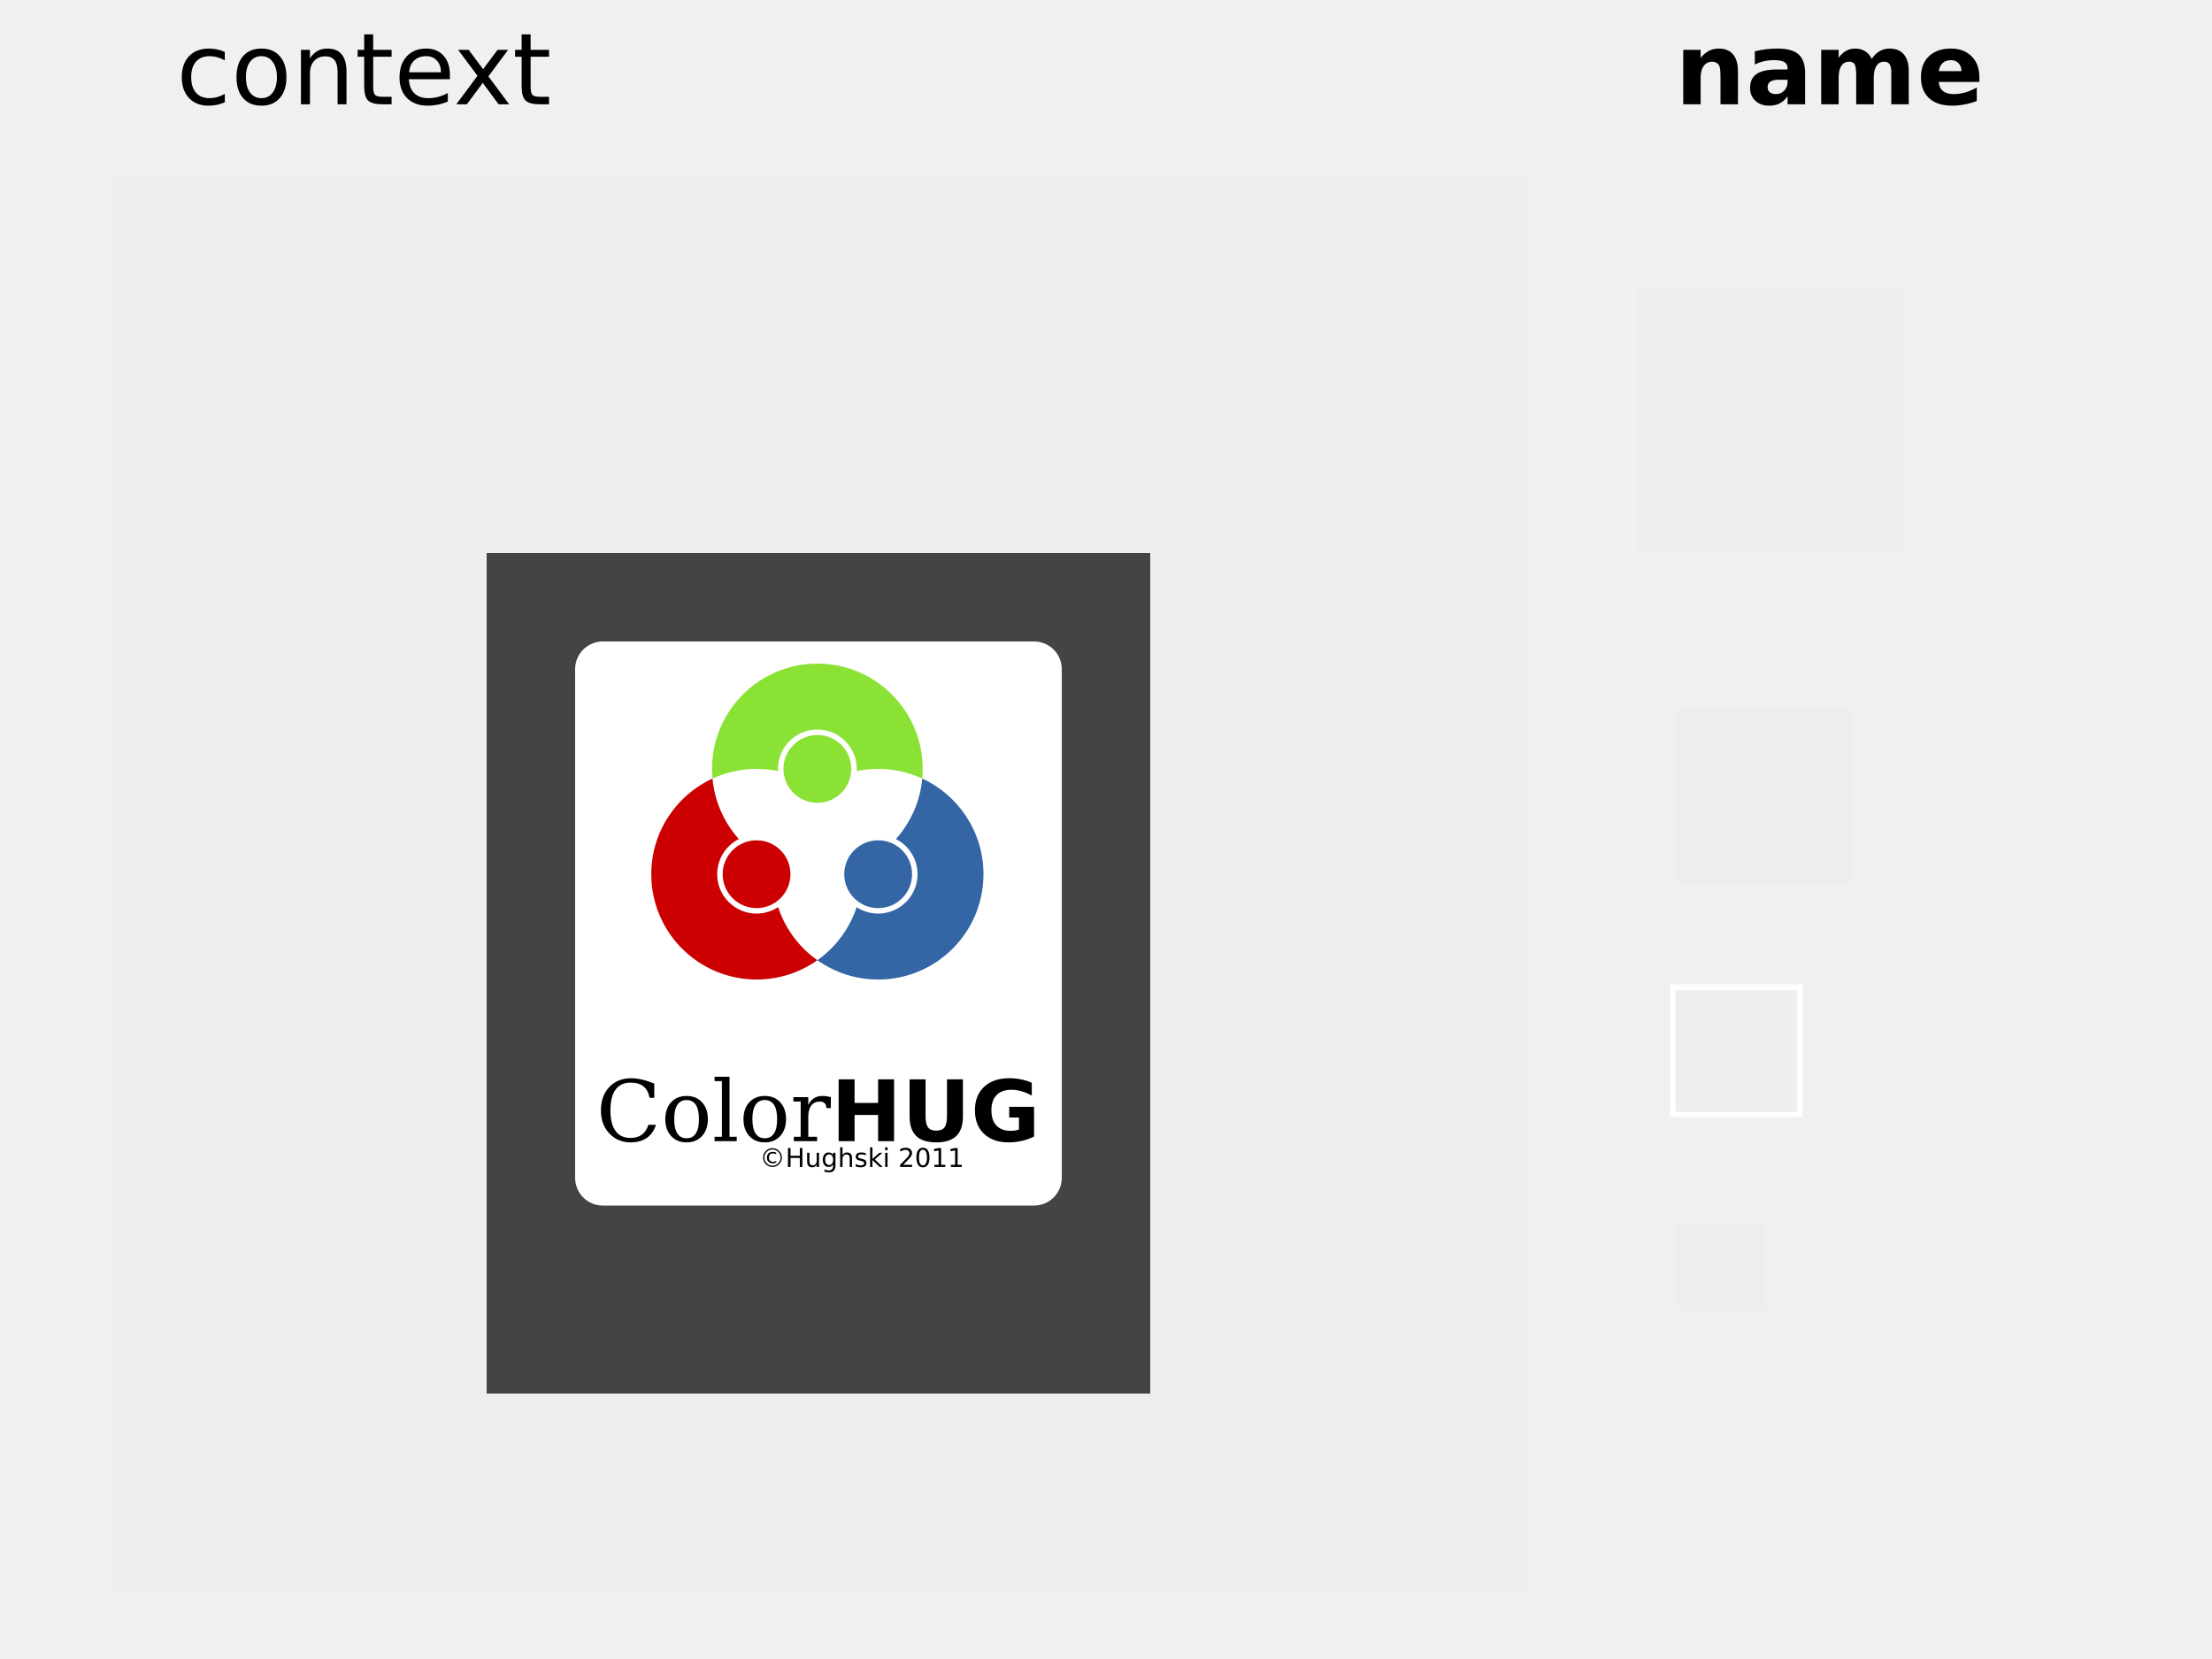
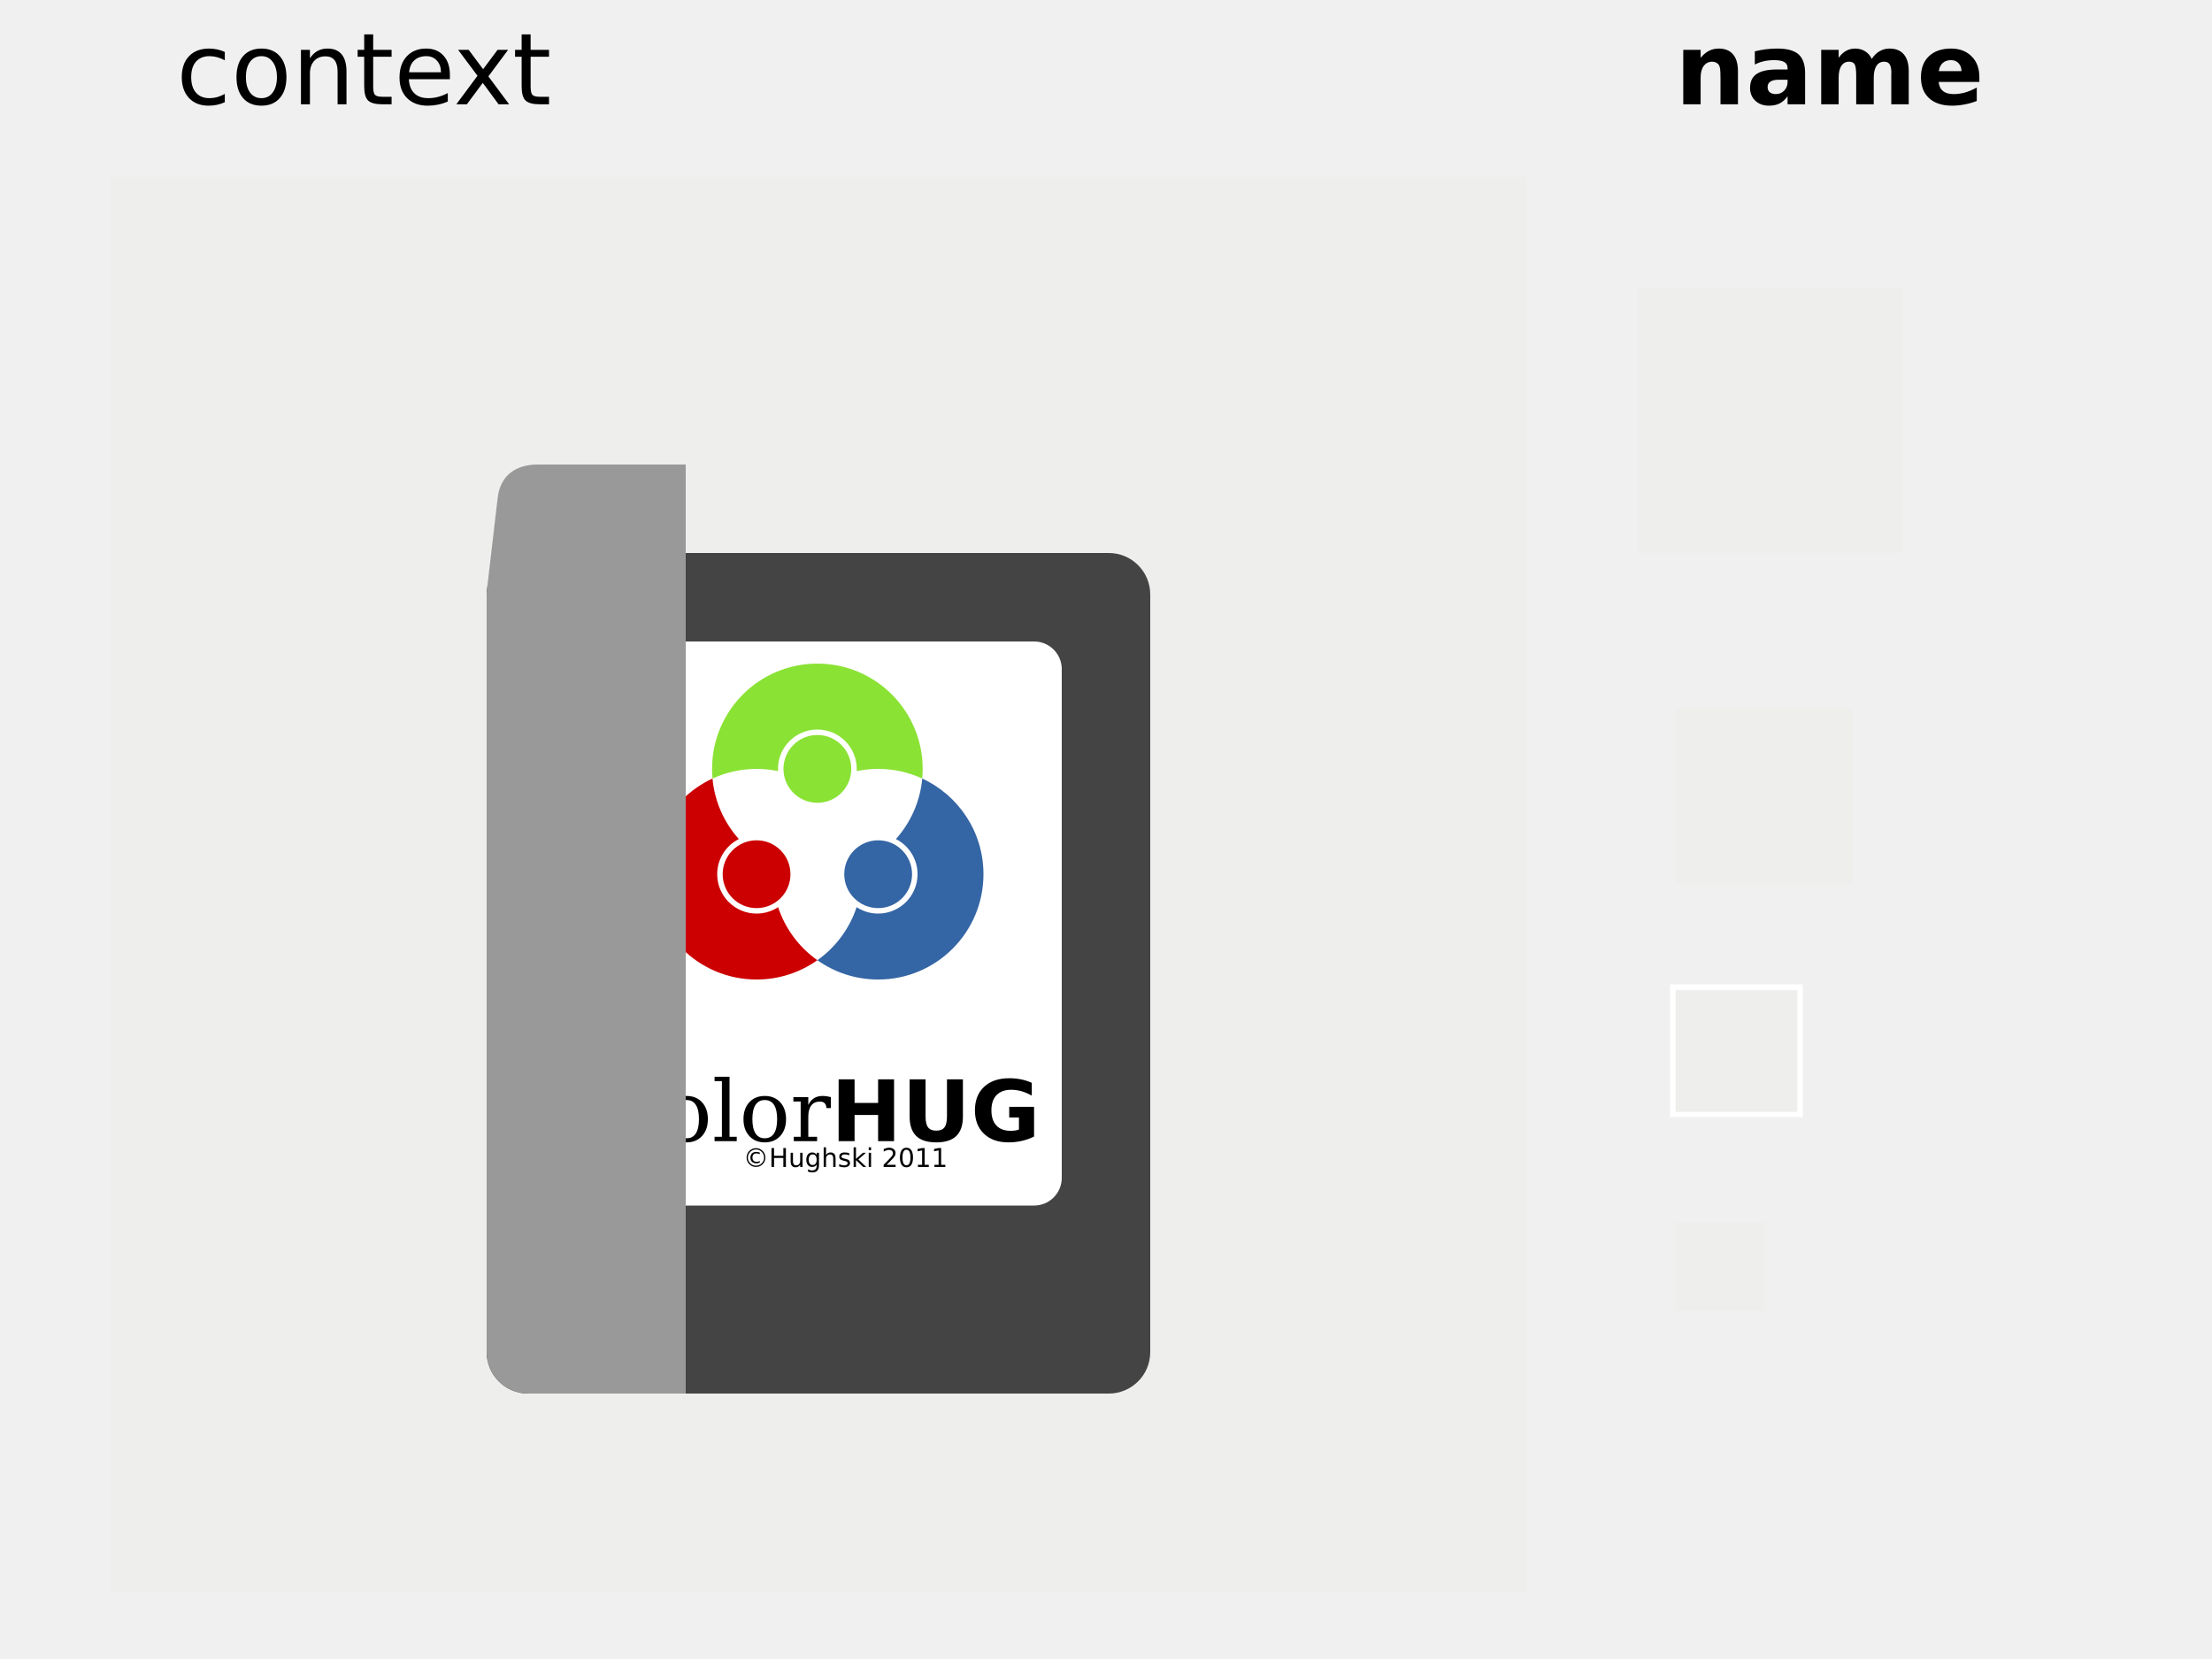
<svg xmlns="http://www.w3.org/2000/svg" width="400" height="300" id="svg11300" version="1.0" style="display:inline;enable-background:new">
  <defs id="defs3" />
  <g style="display:inline" id="layer1">
    <g id="layer2" style="display:inline">
      <rect style="fill:#eeeeec;fill-opacity:1;fill-rule:nonzero;stroke:none;stroke-width:2;marker:none;visibility:visible;display:inline;overflow:visible;enable-background:accumulate" id="rect6284" width="48" height="48" x="296.062" y="51.996" />
      <rect y="127.996" x="303" height="32" width="32" id="rect6592" style="fill:#eeeeec;fill-opacity:1;fill-rule:nonzero;stroke:none;stroke-width:2;marker:none;visibility:visible;display:inline;overflow:visible;enable-background:accumulate" />
      <rect y="178" x="302" height="24" width="24" id="rect5028" style="fill:#ffffff;fill-opacity:1;fill-rule:nonzero;stroke:none;stroke-width:2;marker:none;visibility:visible;display:inline;overflow:visible;enable-background:accumulate" />
      <rect y="221" x="303" height="16" width="16" id="rect6833" style="fill:#eeeeec;fill-opacity:1;fill-rule:nonzero;stroke:none;stroke-width:2;marker:none;visibility:visible;display:inline;overflow:visible;enable-background:accumulate" />
      <rect style="fill:#eeeeec;fill-opacity:1;fill-rule:nonzero;stroke:none;stroke-width:2;marker:none;visibility:visible;display:inline;overflow:visible;enable-background:accumulate" id="rect6749" width="22" height="22" x="303" y="179.059" />
      <text id="context" style="font-size:18px;font-style:normal;font-variant:normal;font-weight:normal;font-stretch:normal;fill:#000000;fill-opacity:1;stroke:none;display:inline;enable-background:new;font-family:DejaVu Sans;-inkscape-font-specification:DejaVu Sans" x="31.871" xml:space="preserve" y="18.86">
        <tspan id="tspan2716" x="31.871" y="18.86" style="font-style:normal;font-variant:normal;font-weight:normal;font-stretch:normal;font-family:DejaVu Sans;-inkscape-font-specification:DejaVu Sans">context</tspan>
      </text>
      <text id="icon-name" style="font-size:18px;font-style:normal;font-variant:normal;font-weight:bold;font-stretch:normal;text-align:start;line-height:125%;writing-mode:lr-tb;text-anchor:start;fill:#000000;fill-opacity:1;stroke:none;display:inline;enable-background:new;font-family:DejaVu Sans;-inkscape-font-specification:DejaVu Sans Bold" x="302.871" xml:space="preserve" y="18.86">
        <tspan id="tspan3023" x="302.871" y="18.86" style="font-size:18px;font-style:normal;font-variant:normal;font-weight:bold;font-stretch:normal;font-family:DejaVu Sans;-inkscape-font-specification:DejaVu Sans Bold">name</tspan>
      </text>
      <rect y="32" x="20" height="256" width="256" id="rect6282" style="fill:#eeeeec;fill-opacity:1;fill-rule:nonzero;stroke:none;stroke-width:2;marker:none;visibility:visible;display:inline;overflow:visible;enable-background:accumulate" />
    </g>
    <g id="layer4" style="display:inline">
      <g id="g6154" style="fill:#ffffff" transform="matrix(1.25,0,0,1.25,-78,-47.25)" />
    </g>
    <g id="layer5" style="display:inline">
      <g id="g8198" transform="matrix(5.092804,0,0,2.238878,20.30169,129.4805)" style="opacity:0.4" />
      <g id="g8230" style="display:inline" transform="matrix(4.889087,0,0,4.889087,322.0604,251.8199)" />
      <path style="opacity:0.35;fill:none;stroke:#ffffff;stroke-width:1;stroke-linecap:butt;stroke-linejoin:miter;stroke-miterlimit:4;stroke-opacity:1;stroke-dasharray:none;stroke-dashoffset:0;marker:none;visibility:visible;display:inline;overflow:visible;enable-background:accumulate" id="path5171-2" d="m 711.969,228 c -1.908,1e-5 -3.497,0.758 -4.469,1.719 l 0,1.781 9,0 0,-1.75 c -0.966,-0.987 -2.591,-1.75 -4.531,-1.75 z" transform="translate(-7.8685593e-7,2.029528e-6)" />
-       <rect style="color:#000000;fill:#444444;fill-opacity:1;fill-rule:nonzero;stroke:none;stroke-width:2;marker:none;visibility:visible;display:inline;overflow:visible;enable-background:accumulate" id="rect3003" width="120" height="152" x="88" y="100" />
-       <rect style="color:#000000;fill:#ffffff;fill-opacity:1;fill-rule:nonzero;stroke:none;stroke-width:2;marker:none;visibility:visible;display:inline;overflow:visible;enable-background:accumulate" id="rect3036" width="88" height="102" x="104" y="116" rx="5" ry="5" />
-       <g transform="matrix(0.1278045,0,0,0.1278045,101.7965,95.54137)" style="display:inline" id="g3010">
-         <g transform="matrix(0.726829,0,0,0.726829,98.3415,113.332)" id="g3513">
-           <path style="color:#000000;fill:#3465a4;fill-opacity:1;fill-rule:nonzero;stroke:none;stroke-width:2;marker:none;visibility:visible;display:inline;overflow:visible;enable-background:accumulate" d="M 564.156,331.125 C 560.067,376.197 541.385,417.054 512.875,448.938 537.859,461.566 555,487.467 555,517.375 555,559.704 520.673,594 478.344,594 c -15.487,0 -29.884,-4.601 -41.938,-12.5 -13.849,42.093 -40.94,78.181 -76.375,103.281 33.427,23.667 74.239,37.594 118.312,37.594 113.218,0 205,-91.782 205,-205 0,-82.582 -48.825,-153.776 -119.188,-186.25 z" id="path2996-8-8-7" />
-           <path style="color:#000000;fill:#8ae234;fill-opacity:1;fill-rule:nonzero;stroke:none;stroke-width:2;marker:none;visibility:visible;display:inline;overflow:visible;enable-background:accumulate" d="m 360,107.375 c -113.218,0 -205,91.782 -205,205 0,6.33 0.313,12.566 0.875,18.75 26.096,-12.039 55.156,-18.75 85.781,-18.75 14.341,0 28.336,1.48 41.844,4.281 -0.078,-1.421 -0.156,-2.841 -0.156,-4.281 0,-42.329 34.327,-76.656 76.656,-76.656 42.329,0 76.656,34.327 76.656,76.656 0,1.44 -0.078,2.861 -0.156,4.281 13.508,-2.801 27.503,-4.281 41.844,-4.281 30.625,0 59.685,6.711 85.781,18.75 0.562,-6.184 0.875,-12.42 0.875,-18.75 0,-113.218 -91.782,-205 -205,-205 z" id="path2996-4" />
-           <path style="color:#000000;fill:#cc0000;fill-opacity:1;fill-rule:nonzero;stroke:none;stroke-width:2;marker:none;visibility:visible;display:inline;overflow:visible;enable-background:accumulate" d="m 155.844,331.125 c -70.362,32.474 -119.188,103.668 -119.188,186.25 0,113.218 91.782,205 205,205 44.074,0 84.886,-13.926 118.312,-37.594 C 324.534,659.681 297.443,623.593 283.594,581.5 271.541,589.399 257.143,594 241.656,594 199.327,594 165,559.704 165,517.375 c 0,-29.908 17.141,-55.809 42.125,-68.438 -28.51,-31.884 -47.192,-72.74 -51.281,-117.812 z" id="path2996-8-8-8-6" />
-           <path style="color:#000000;fill:#3465a4;fill-opacity:1;fill-rule:nonzero;stroke:none;stroke-width:2;marker:none;visibility:visible;display:inline;overflow:visible;enable-background:accumulate" id="path2996-8-8-1" d="m 550,327.362 c 0,107.696 -87.304,195 -195,195 -107.696,0 -195,-87.304 -195,-195 0,-107.696 87.304,-195 195,-195 107.696,0 195,87.304 195,195 z" transform="matrix(0.338462,0,0,0.338462,358.203,406.563)" />
-           <path style="color:#000000;fill:#8ae234;fill-opacity:1;fill-rule:nonzero;stroke:none;stroke-width:2;marker:none;visibility:visible;display:inline;overflow:visible;enable-background:accumulate" id="path2996-8-8-1-5" d="m 550,327.362 c 0,107.696 -87.304,195 -195,195 -107.696,0 -195,-87.304 -195,-195 0,-107.696 87.304,-195 195,-195 107.696,0 195,87.304 195,195 z" transform="matrix(0.338462,0,0,0.338462,239.846,201.563)" />
-           <path style="color:#000000;fill:#cc0000;fill-opacity:1;fill-rule:nonzero;stroke:none;stroke-width:2;marker:none;visibility:visible;display:inline;overflow:visible;enable-background:accumulate" id="path2996-8-8-1-5-7" d="m 550,327.362 c 0,107.696 -87.304,195 -195,195 -107.696,0 -195,-87.304 -195,-195 0,-107.696 87.304,-195 195,-195 107.696,0 195,87.304 195,195 z" transform="matrix(0.338462,0,0,0.338462,121.489,406.563)" />
+       <rect style="color:#000000;fill:#444444;fill-opacity:1;fill-rule:nonzero;stroke:none;stroke-width:2;marker:none;visibility:visible;display:inline;overflow:visible;enable-background:accumulate" id="rect3003" width="120" height="152" x="88" y="100" rx="7.5" ry="7.5" />
+       <g id="g3038">
+         <rect ry="5" rx="5" y="116" x="104" height="102" width="88" id="rect3036" style="color:#000000;fill:#ffffff;fill-opacity:1;fill-rule:nonzero;stroke:none;stroke-width:2;marker:none;visibility:visible;display:inline;overflow:visible;enable-background:accumulate" />
+         <g id="g3010" style="display:inline" transform="matrix(0.1278045,0,0,0.1278045,101.7965,95.54137)">
+           <g id="g3513" transform="matrix(0.726829,0,0,0.726829,98.3415,113.332)">
+             <path id="path2996-8-8-7" d="M 564.156,331.125 C 560.067,376.197 541.385,417.054 512.875,448.938 537.859,461.566 555,487.467 555,517.375 555,559.704 520.673,594 478.344,594 c -15.487,0 -29.884,-4.601 -41.938,-12.5 -13.849,42.093 -40.94,78.181 -76.375,103.281 33.427,23.667 74.239,37.594 118.312,37.594 113.218,0 205,-91.782 205,-205 0,-82.582 -48.825,-153.776 -119.188,-186.25 z" style="color:#000000;fill:#3465a4;fill-opacity:1;fill-rule:nonzero;stroke:none;stroke-width:2;marker:none;visibility:visible;display:inline;overflow:visible;enable-background:accumulate" />
+             <path id="path2996-4" d="m 360,107.375 c -113.218,0 -205,91.782 -205,205 0,6.33 0.313,12.566 0.875,18.75 26.096,-12.039 55.156,-18.75 85.781,-18.75 14.341,0 28.336,1.48 41.844,4.281 -0.078,-1.421 -0.156,-2.841 -0.156,-4.281 0,-42.329 34.327,-76.656 76.656,-76.656 42.329,0 76.656,34.327 76.656,76.656 0,1.44 -0.078,2.861 -0.156,4.281 13.508,-2.801 27.503,-4.281 41.844,-4.281 30.625,0 59.685,6.711 85.781,18.75 0.562,-6.184 0.875,-12.42 0.875,-18.75 0,-113.218 -91.782,-205 -205,-205 z" style="color:#000000;fill:#8ae234;fill-opacity:1;fill-rule:nonzero;stroke:none;stroke-width:2;marker:none;visibility:visible;display:inline;overflow:visible;enable-background:accumulate" />
+             <path id="path2996-8-8-8-6" d="m 155.844,331.125 c -70.362,32.474 -119.188,103.668 -119.188,186.25 0,113.218 91.782,205 205,205 44.074,0 84.886,-13.926 118.312,-37.594 C 324.534,659.681 297.443,623.593 283.594,581.5 271.541,589.399 257.143,594 241.656,594 199.327,594 165,559.704 165,517.375 c 0,-29.908 17.141,-55.809 42.125,-68.438 -28.51,-31.884 -47.192,-72.74 -51.281,-117.812 z" style="color:#000000;fill:#cc0000;fill-opacity:1;fill-rule:nonzero;stroke:none;stroke-width:2;marker:none;visibility:visible;display:inline;overflow:visible;enable-background:accumulate" />
+             <path transform="matrix(0.338462,0,0,0.338462,358.203,406.563)" d="m 550,327.362 c 0,107.696 -87.304,195 -195,195 -107.696,0 -195,-87.304 -195,-195 0,-107.696 87.304,-195 195,-195 107.696,0 195,87.304 195,195 z" id="path2996-8-8-1" style="color:#000000;fill:#3465a4;fill-opacity:1;fill-rule:nonzero;stroke:none;stroke-width:2;marker:none;visibility:visible;display:inline;overflow:visible;enable-background:accumulate" />
+             <path transform="matrix(0.338462,0,0,0.338462,239.846,201.563)" d="m 550,327.362 c 0,107.696 -87.304,195 -195,195 -107.696,0 -195,-87.304 -195,-195 0,-107.696 87.304,-195 195,-195 107.696,0 195,87.304 195,195 z" id="path2996-8-8-1-5" style="color:#000000;fill:#8ae234;fill-opacity:1;fill-rule:nonzero;stroke:none;stroke-width:2;marker:none;visibility:visible;display:inline;overflow:visible;enable-background:accumulate" />
+             <path transform="matrix(0.338462,0,0,0.338462,121.489,406.563)" d="m 550,327.362 c 0,107.696 -87.304,195 -195,195 -107.696,0 -195,-87.304 -195,-195 0,-107.696 87.304,-195 195,-195 107.696,0 195,87.304 195,195 z" id="path2996-8-8-1-5-7" style="color:#000000;fill:#cc0000;fill-opacity:1;fill-rule:nonzero;stroke:none;stroke-width:2;marker:none;visibility:visible;display:inline;overflow:visible;enable-background:accumulate" />
+           </g>
+           <text xml:space="preserve" style="font-size:120px;font-style:normal;font-variant:normal;font-weight:normal;font-stretch:normal;line-height:125%;letter-spacing:0px;word-spacing:0px;fill:#000000;fill-opacity:1;stroke:none;font-family:DejaVu Serif;-inkscape-font-specification:DejaVu Serif" x="47.028" y="867.099" id="text3468">
+             <tspan id="tspan3470" x="47.028" y="867.099" style="font-size:120px;font-weight:normal;fill:#000000;-inkscape-font-specification:DejaVu Serif">Color<tspan style="font-style:normal;font-variant:normal;font-weight:bold;font-stretch:normal;fill:#000000;font-family:DejaVu Sans;-inkscape-font-specification:DejaVu Sans Bold" id="tspan3476">HUG</tspan>
+             </tspan>
+           </text>
+           <text xml:space="preserve" style="font-size:36.681px;font-style:normal;font-weight:normal;text-align:end;line-height:125%;letter-spacing:0px;word-spacing:0px;text-anchor:end;fill:#000000;fill-opacity:1;stroke:none;display:inline;font-family:DejaVu Sans;-inkscape-font-specification:DejaVu Sans" x="672.671" y="903.595" id="text3991-0-1-3">
+             <tspan x="672.671" y="903.595" style="font-size:36.681px;font-style:normal;font-variant:normal;font-weight:normal;font-stretch:normal;text-align:end;line-height:125%;writing-mode:lr-tb;text-anchor:end;fill:#000000;font-family:DejaVu Sans;-inkscape-font-specification:DejaVu Sans" id="tspan4016-2-8">©Hughski 2011</tspan>
+           </text>
        </g>
-         <text id="text3468" y="867.099" x="47.028" style="font-size:120px;font-style:normal;font-variant:normal;font-weight:normal;font-stretch:normal;line-height:125%;letter-spacing:0px;word-spacing:0px;fill:#000000;fill-opacity:1;stroke:none;font-family:DejaVu Serif;-inkscape-font-specification:DejaVu Serif" xml:space="preserve">
-           <tspan style="font-size:120px;font-weight:normal;fill:#000000;-inkscape-font-specification:DejaVu Serif" y="867.099" x="47.028" id="tspan3470">Color<tspan id="tspan3476" style="font-style:normal;font-variant:normal;font-weight:bold;font-stretch:normal;fill:#000000;font-family:DejaVu Sans;-inkscape-font-specification:DejaVu Sans Bold">HUG</tspan>
-           </tspan>
-         </text>
-         <text id="text3991-0-1-3" y="903.595" x="672.671" style="font-size:36.681px;font-style:normal;font-weight:normal;text-align:end;line-height:125%;letter-spacing:0px;word-spacing:0px;text-anchor:end;fill:#000000;fill-opacity:1;stroke:none;display:inline;font-family:DejaVu Sans;-inkscape-font-specification:DejaVu Sans" xml:space="preserve">
-           <tspan id="tspan4016-2-8" style="font-size:36.681px;font-style:normal;font-variant:normal;font-weight:normal;font-stretch:normal;text-align:end;line-height:125%;writing-mode:lr-tb;text-anchor:end;fill:#000000;font-family:DejaVu Sans;-inkscape-font-specification:DejaVu Sans" y="903.595" x="672.671">©Hughski 2011</tspan>
-         </text>
      </g>
+       <path style="opacity:1;color:#000000;fill:#999999;fill-opacity:1;fill-rule:nonzero;stroke:none;stroke-width:2;marker:none;visibility:visible;display:inline;overflow:visible;enable-background:accumulate" d="M 97.25 84 C 93.234 84 90.469 86 90 90 L 88.062 106.562 L 88 107.5 L 88 244.5 C 88 248.655 91.345 252 95.5 252 L 124 252 L 124 84 L 97.25 84 z " id="rect3003-6-3" />
    </g>
  </g>
</svg>
